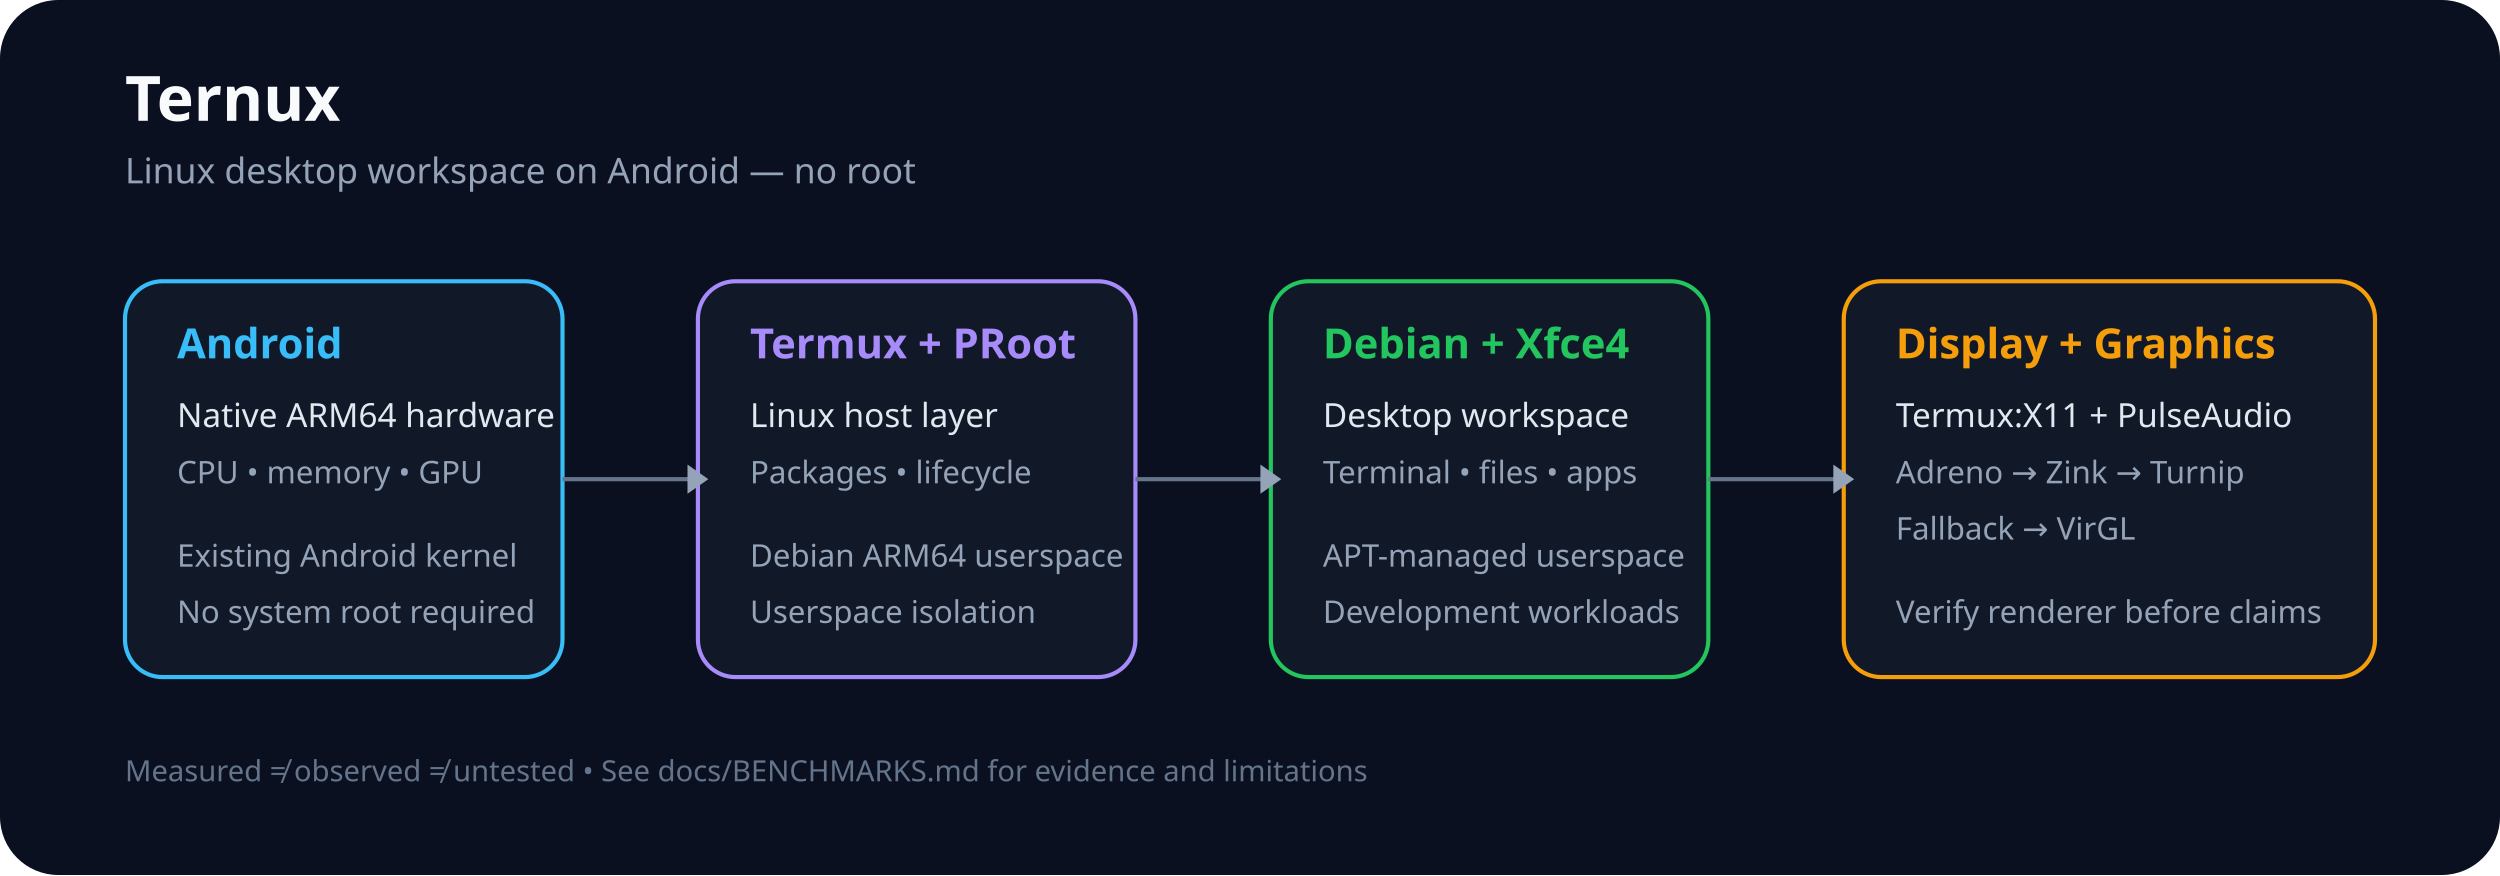
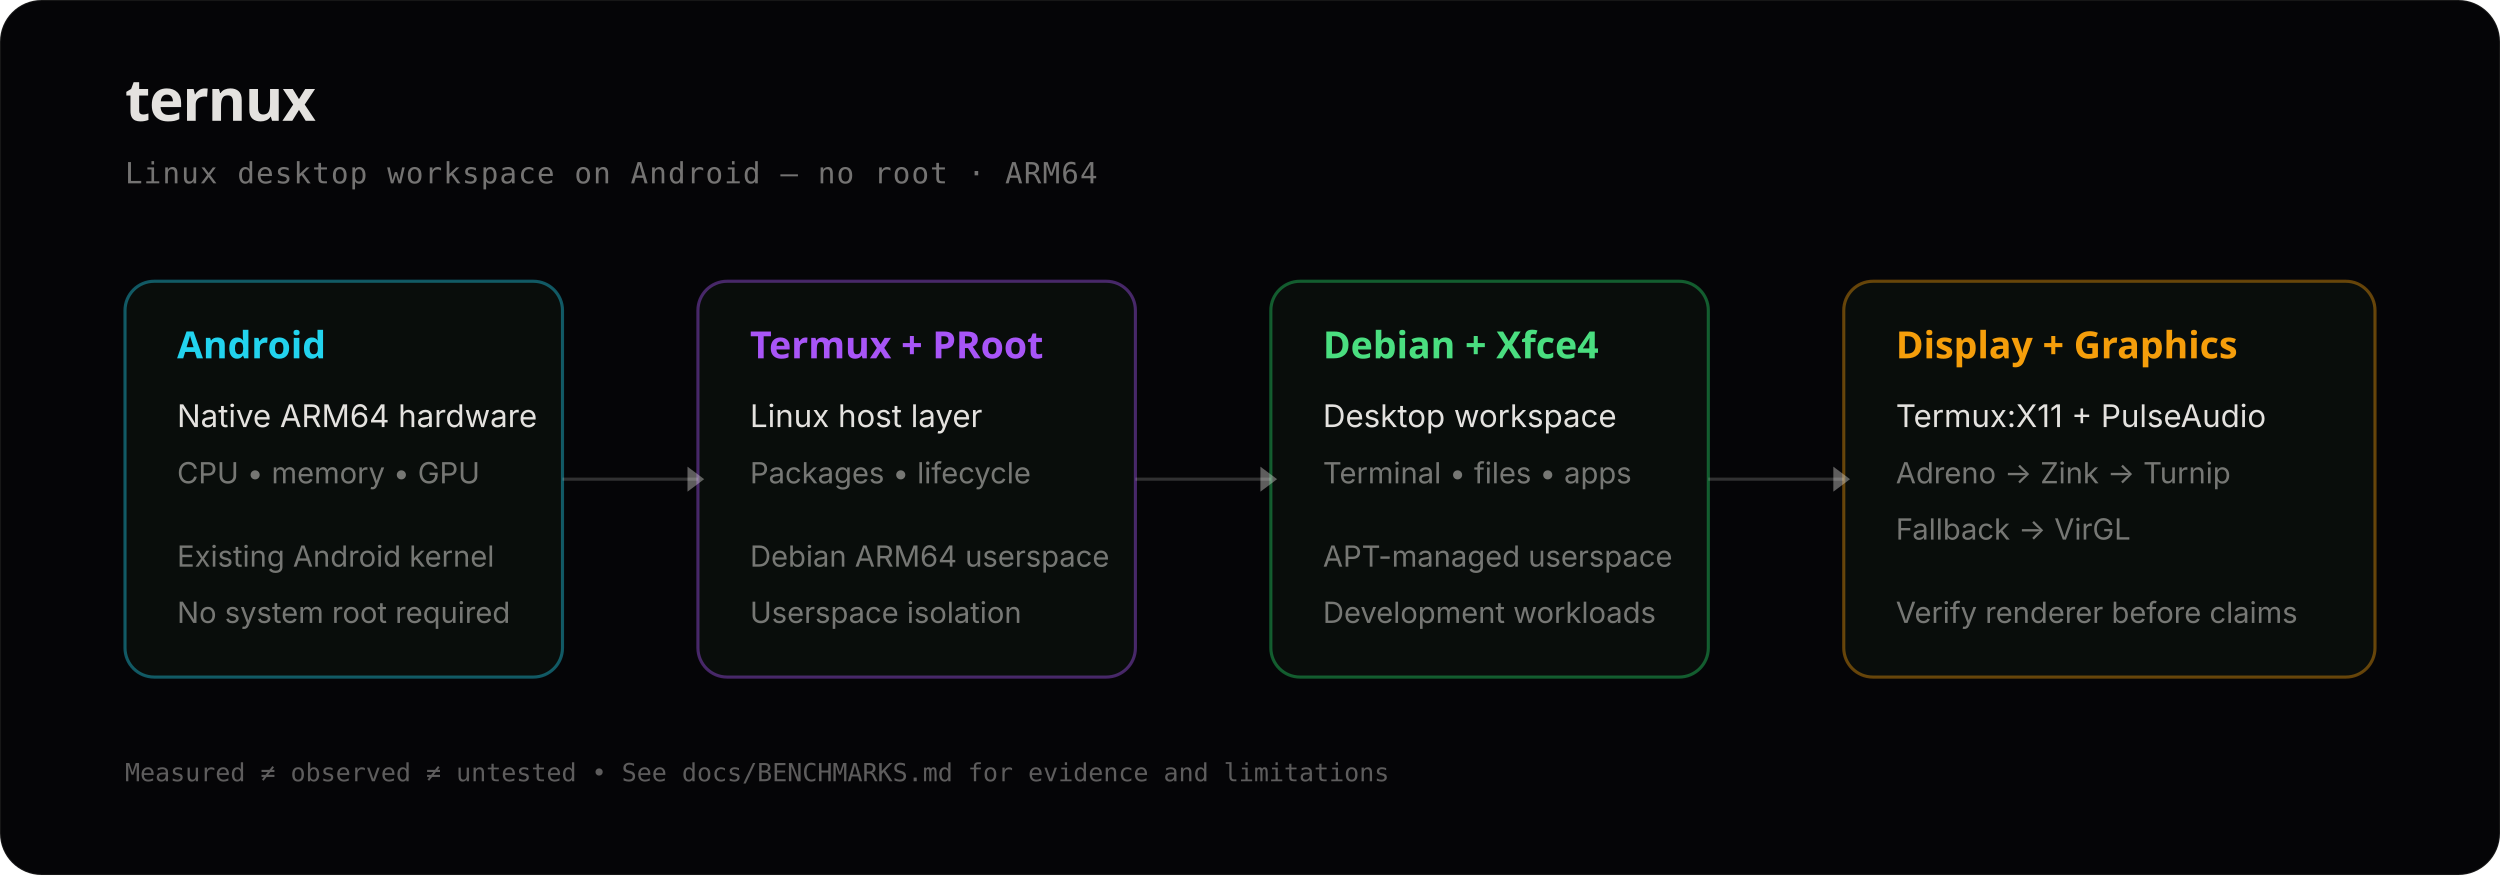
<svg xmlns="http://www.w3.org/2000/svg" viewBox="0 0 1200 420" role="img" aria-labelledby="title desc">
-   <rect width="1200" height="420" rx="28" fill="#0b1020" />
-   <text x="60" y="58" fill="#f8fafc" font-family="sans-serif" font-size="30" font-weight="700">Ternux</text>
-   <text x="60" y="88" fill="#94a3b8" font-family="sans-serif" font-size="17">Linux desktop workspace on Android — no root</text>
-   <g font-family="sans-serif">
-     <rect x="60" y="135" width="210" height="190" rx="18" fill="#111827" stroke="#38bdf8" stroke-width="2" />
-     <text x="85" y="172" fill="#38bdf8" font-size="20" font-weight="700">Android</text>
-     <text x="85" y="205" fill="#e2e8f0" font-size="16">Native ARM64 hardware</text>
-     <text x="85" y="232" fill="#94a3b8" font-size="15">CPU • memory • GPU</text>
-     <text x="85" y="272" fill="#94a3b8" font-size="15">Existing Android kernel</text>
-     <text x="85" y="299" fill="#94a3b8" font-size="15">No system root required</text>
-     <rect x="335" y="135" width="210" height="190" rx="18" fill="#111827" stroke="#a78bfa" stroke-width="2" />
-     <text x="360" y="172" fill="#a78bfa" font-size="20" font-weight="700">Termux + PRoot</text>
-     <text x="360" y="205" fill="#e2e8f0" font-size="16">Linux host layer</text>
-     <text x="360" y="232" fill="#94a3b8" font-size="15">Packages • lifecycle</text>
-     <text x="360" y="272" fill="#94a3b8" font-size="15">Debian ARM64 userspace</text>
-     <text x="360" y="299" fill="#94a3b8" font-size="15">Userspace isolation</text>
-     <rect x="610" y="135" width="210" height="190" rx="18" fill="#111827" stroke="#22c55e" stroke-width="2" />
-     <text x="635" y="172" fill="#22c55e" font-size="20" font-weight="700">Debian + Xfce4</text>
-     <text x="635" y="205" fill="#e2e8f0" font-size="16">Desktop workspace</text>
-     <text x="635" y="232" fill="#94a3b8" font-size="15">Terminal • files • apps</text>
-     <text x="635" y="272" fill="#94a3b8" font-size="15">APT-managed userspace</text>
-     <text x="635" y="299" fill="#94a3b8" font-size="15">Development workloads</text>
-     <rect x="885" y="135" width="255" height="190" rx="18" fill="#111827" stroke="#f59e0b" stroke-width="2" />
-     <text x="910" y="172" fill="#f59e0b" font-size="20" font-weight="700">Display + Graphics</text>
-     <text x="910" y="205" fill="#e2e8f0" font-size="16">Termux:X11 + PulseAudio</text>
-     <text x="910" y="232" fill="#94a3b8" font-size="15">Adreno → Zink → Turnip</text>
-     <text x="910" y="259" fill="#94a3b8" font-size="15">Fallback → VirGL</text>
-     <text x="910" y="299" fill="#94a3b8" font-size="15">Verify renderer before claims</text>
+   <rect width="1200" height="420" rx="20" fill="#050507" stroke="rgba(228,226,223,0.08)" stroke-width="1" />
+   <text x="60" y="58" fill="#e4e2df" font-family="'Space Grotesk', system-ui, sans-serif" font-size="28" font-weight="700" letter-spacing="-0.02em">ternux</text>
+   <text x="60" y="88" fill="rgba(228,226,223,0.5)" font-family="'JetBrains Mono', monospace" font-size="14" letter-spacing="0.04em">Linux desktop workspace on Android — no root · ARM64</text>
+   <g font-family="system-ui, -apple-system, sans-serif">
+     <rect x="60" y="135" width="210" height="190" rx="14" fill="#090d0b" stroke="rgba(34,211,238,0.4)" stroke-width="1.5" />
+     <text x="85" y="172" fill="#22d3ee" font-size="18" font-weight="700" font-family="'Space Grotesk', sans-serif">Android</text>
+     <text x="85" y="205" fill="#e4e2df" font-size="15">Native ARM64 hardware</text>
+     <text x="85" y="232" fill="rgba(228,226,223,0.5)" font-size="14">CPU • memory • GPU</text>
+     <text x="85" y="272" fill="rgba(228,226,223,0.5)" font-size="14">Existing Android kernel</text>
+     <text x="85" y="299" fill="rgba(228,226,223,0.5)" font-size="14">No system root required</text>
+     <rect x="335" y="135" width="210" height="190" rx="14" fill="#090d0b" stroke="rgba(168,85,247,0.4)" stroke-width="1.5" />
+     <text x="360" y="172" fill="#a855f7" font-size="18" font-weight="700" font-family="'Space Grotesk', sans-serif">Termux + PRoot</text>
+     <text x="360" y="205" fill="#e4e2df" font-size="15">Linux host layer</text>
+     <text x="360" y="232" fill="rgba(228,226,223,0.5)" font-size="14">Packages • lifecycle</text>
+     <text x="360" y="272" fill="rgba(228,226,223,0.5)" font-size="14">Debian ARM64 userspace</text>
+     <text x="360" y="299" fill="rgba(228,226,223,0.5)" font-size="14">Userspace isolation</text>
+     <rect x="610" y="135" width="210" height="190" rx="14" fill="#090d0b" stroke="rgba(34,197,94,0.45)" stroke-width="1.5" />
+     <text x="635" y="172" fill="#4ade80" font-size="18" font-weight="700" font-family="'Space Grotesk', sans-serif">Debian + Xfce4</text>
+     <text x="635" y="205" fill="#e4e2df" font-size="15">Desktop workspace</text>
+     <text x="635" y="232" fill="rgba(228,226,223,0.5)" font-size="14">Terminal • files • apps</text>
+     <text x="635" y="272" fill="rgba(228,226,223,0.5)" font-size="14">APT-managed userspace</text>
+     <text x="635" y="299" fill="rgba(228,226,223,0.5)" font-size="14">Development workloads</text>
+     <rect x="885" y="135" width="255" height="190" rx="14" fill="#090d0b" stroke="rgba(245,158,11,0.4)" stroke-width="1.5" />
+     <text x="910" y="172" fill="#f59e0b" font-size="18" font-weight="700" font-family="'Space Grotesk', sans-serif">Display + Graphics</text>
+     <text x="910" y="205" fill="#e4e2df" font-size="15">Termux:X11 + PulseAudio</text>
+     <text x="910" y="232" fill="rgba(228,226,223,0.5)" font-size="14">Adreno → Zink → Turnip</text>
+     <text x="910" y="259" fill="rgba(228,226,223,0.5)" font-size="14">Fallback → VirGL</text>
+     <text x="910" y="299" fill="rgba(228,226,223,0.5)" font-size="14">Verify renderer before claims</text>
  </g>
-   <g stroke="#64748b" stroke-width="2" fill="none">
+   <g stroke="rgba(228,226,223,0.2)" stroke-width="1.5" fill="none">
    <path d="M270 230h65" />
    <path d="M545 230h65" />
    <path d="M820 230h65" />
  </g>
-   <g fill="#94a3b8">
-     <path d="M330 223l10 7-10 7z" />
-     <path d="M605 223l10 7-10 7z" />
-     <path d="M880 223l10 7-10 7z" />
+   <g fill="rgba(228,226,223,0.4)">
+     <path d="M330 224l8 6-8 6z" />
+     <path d="M605 224l8 6-8 6z" />
+     <path d="M880 224l8 6-8 6z" />
  </g>
-   <text x="60" y="375" fill="#64748b" font-family="sans-serif" font-size="14">Measured ≠ observed ≠ untested • See docs/BENCHMARKS.md for evidence and limitations</text>
+   <text x="60" y="375" fill="rgba(228,226,223,0.4)" font-family="'JetBrains Mono', monospace" font-size="12">Measured ≠ observed ≠ untested • See docs/BENCHMARKS.md for evidence and limitations</text>
</svg>
